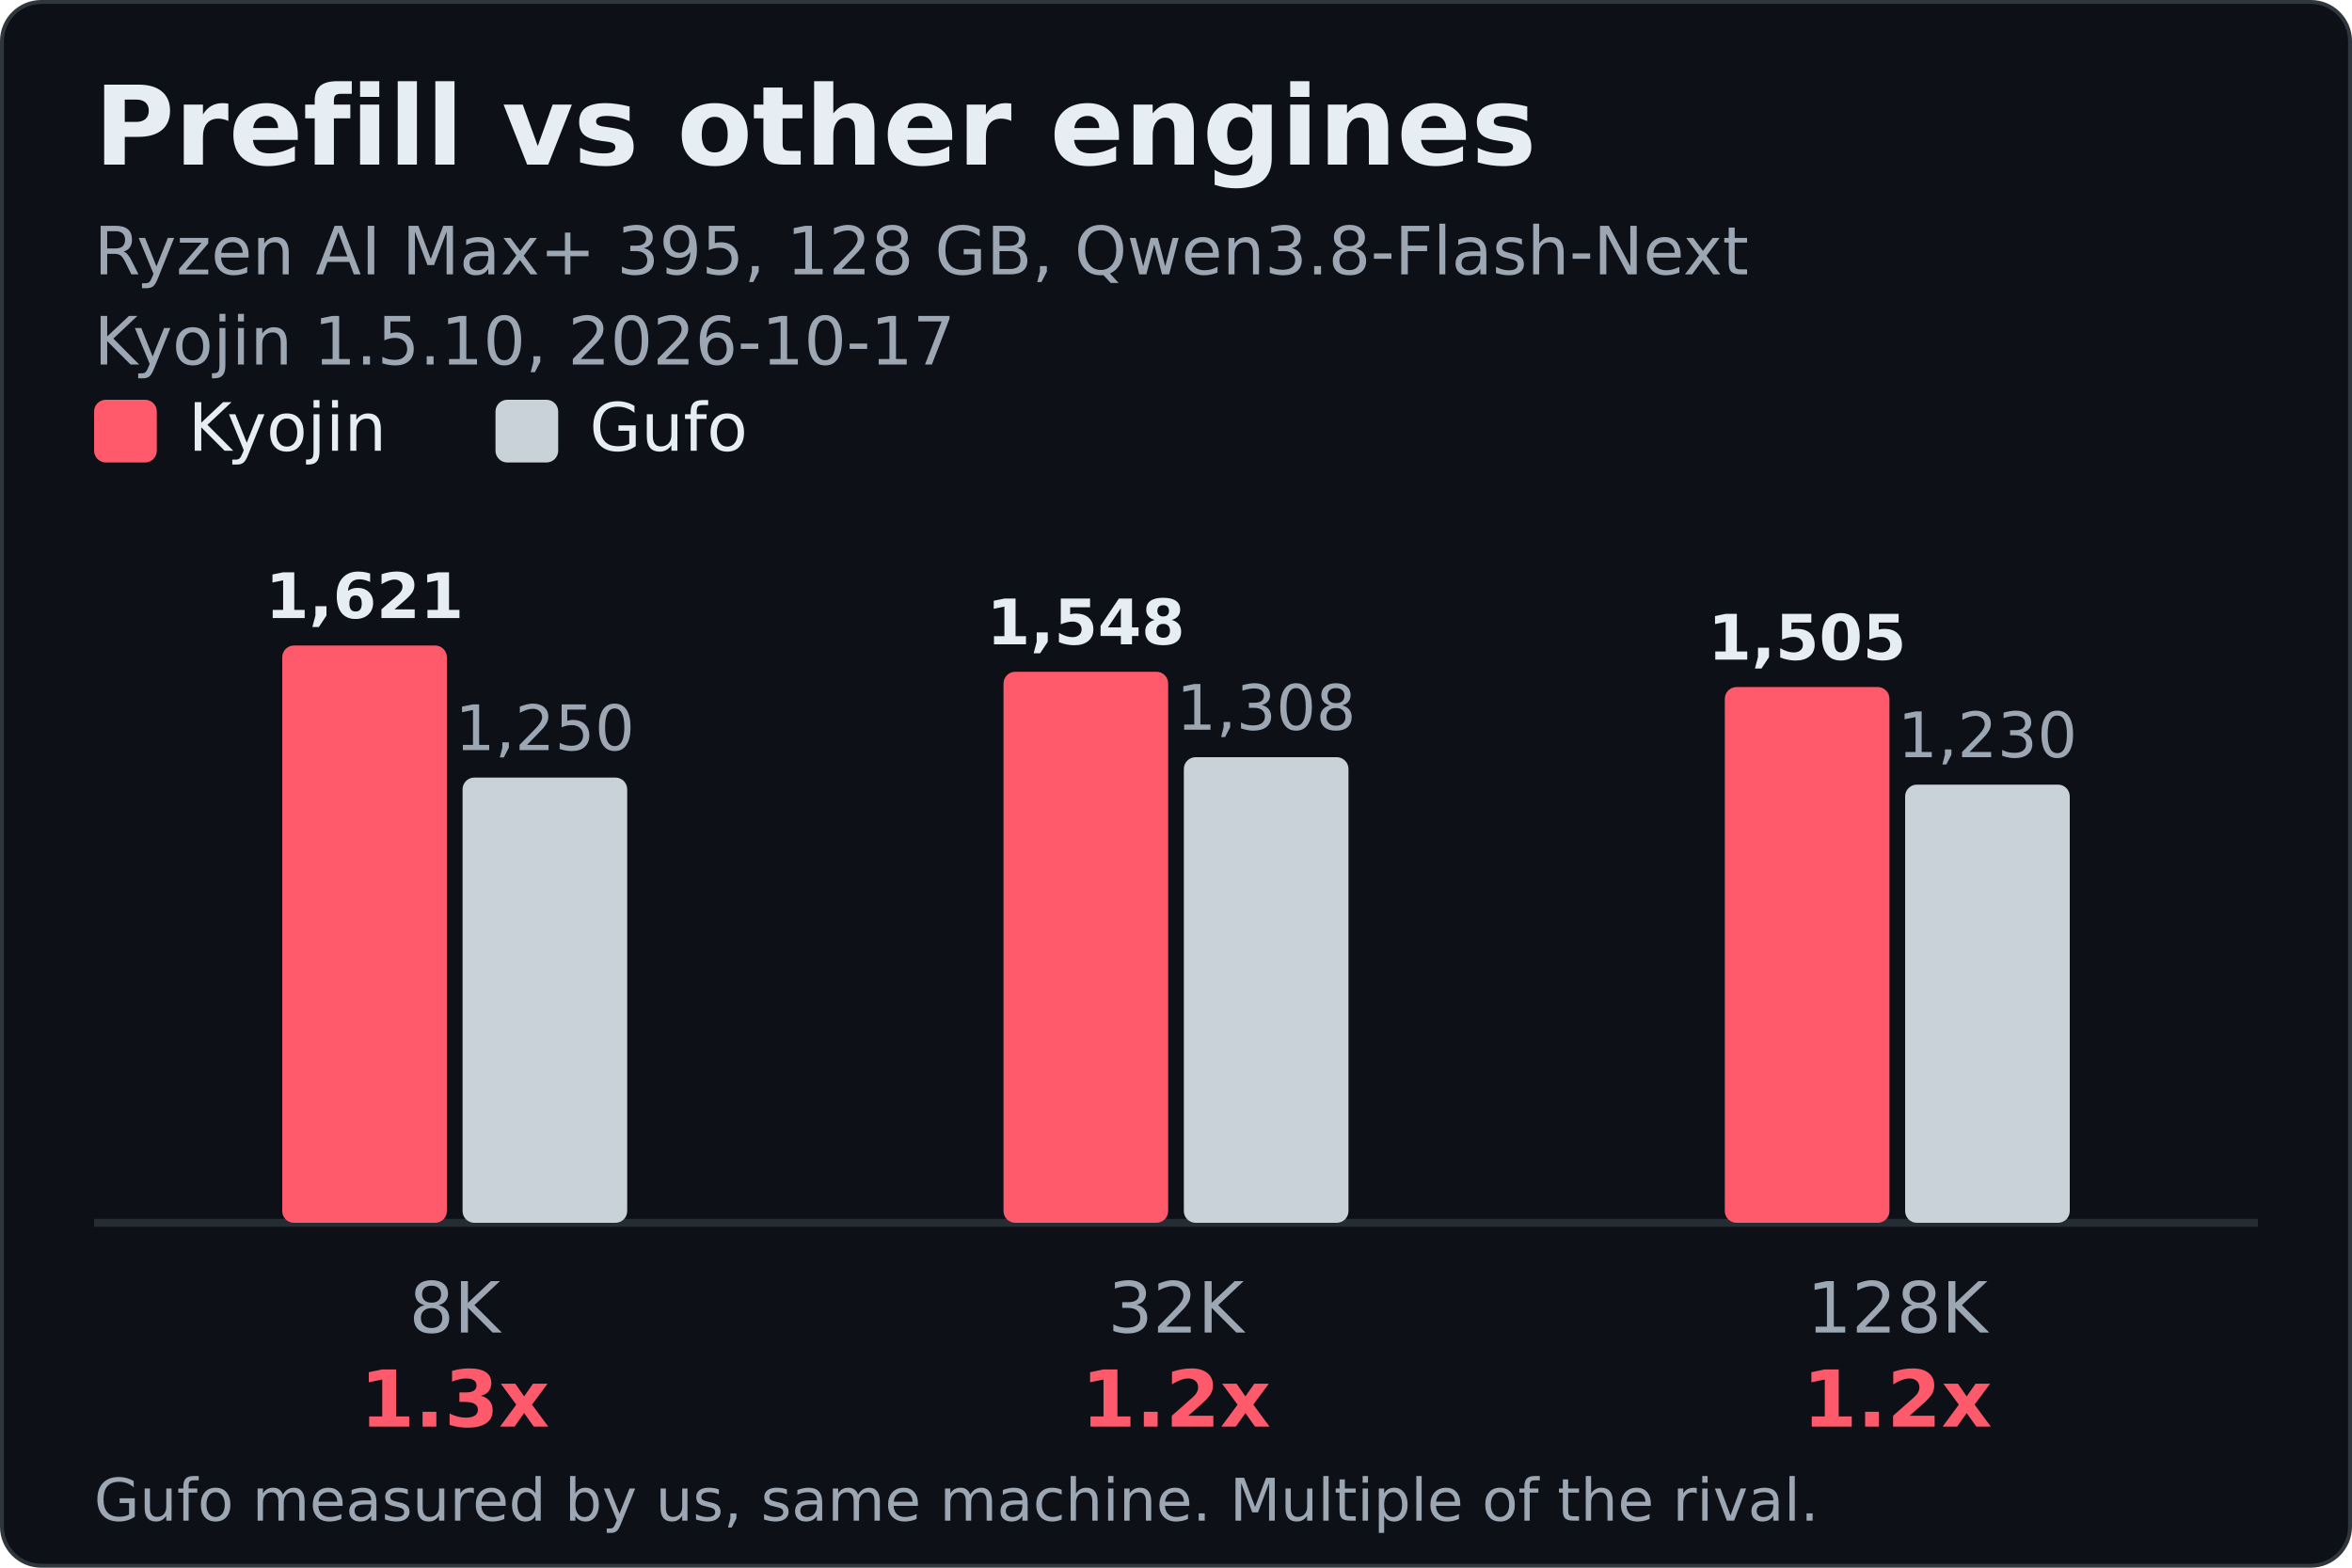
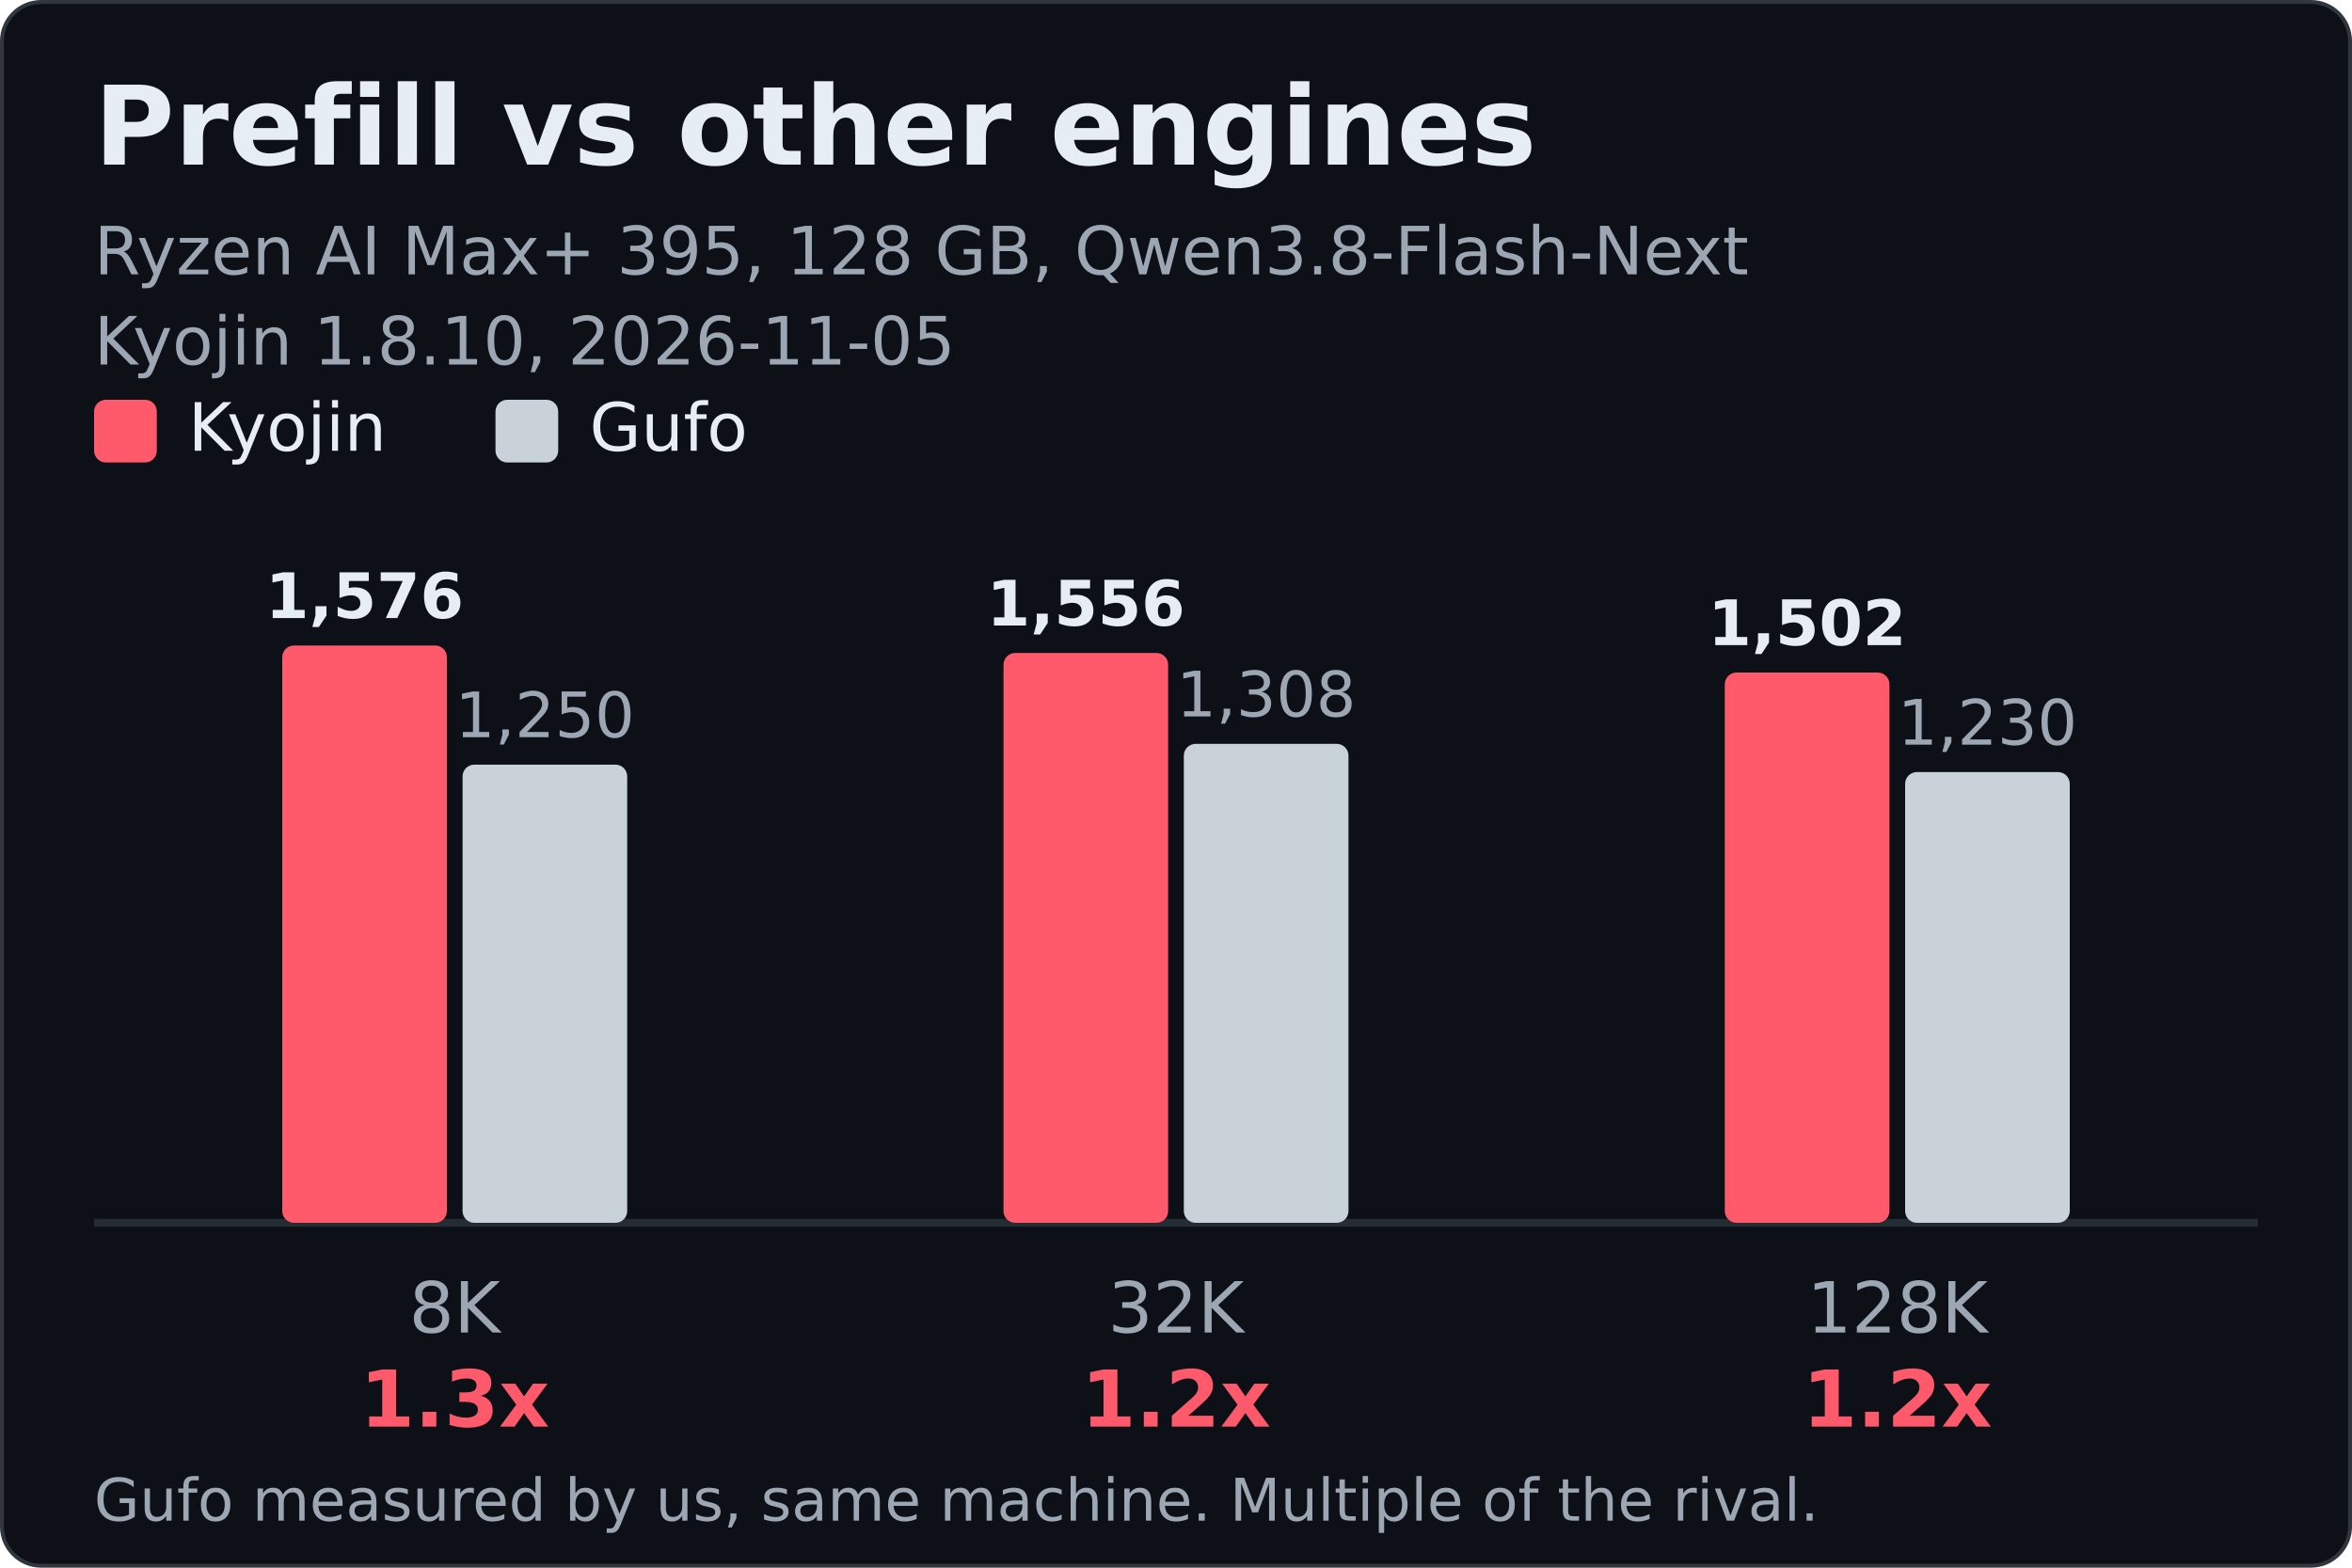
<svg xmlns="http://www.w3.org/2000/svg" width="600" height="400" viewBox="0 0 600 400" font-family="-apple-system,'Segoe UI','Ubuntu Sans','DejaVu Sans',Helvetica,Arial,sans-serif">
  <rect x="0.5" y="0.5" width="599" height="399" rx="10" fill="#0D1117" stroke="#30363D" />
  <text x="24.0" y="42.0" fill="#E6EDF3" font-size="28" text-anchor="start" font-weight="700">Prefill vs other engines</text>
  <text x="24.0" y="70.0" fill="#9DA7B3" font-size="17" text-anchor="start" font-weight="400">Ryzen AI Max+ 395, 128 GB, Qwen3.8-Flash-Next</text>
-   <text x="24.0" y="93.0" fill="#9DA7B3" font-size="17" text-anchor="start" font-weight="400">Kyojin 1.5.10, 2026-10-17</text>
+   <text x="24.0" y="93.0" fill="#9DA7B3" font-size="17" text-anchor="start" font-weight="400">Kyojin 1.8.10, 2026-11-05</text>
  <line x1="24" x2="576" y1="312" y2="312" stroke="#262C34" stroke-width="2" />
  <rect x="24" y="102" width="16" height="16" rx="3" fill="#FF5A6B" />
  <text x="48.0" y="115.0" fill="#E6EDF3" font-size="17" text-anchor="start" font-weight="400">Kyojin</text>
  <rect x="126.4" y="102" width="16" height="16" rx="3" fill="#C9D1D9" />
  <text x="150.4" y="115.0" fill="#E6EDF3" font-size="17" text-anchor="start" font-weight="400">Gufo</text>
  <rect x="72.0" y="164.7" width="42.0" height="147.3" rx="3" fill="#FF5A6B" />
-   <text x="93.0" y="157.7" fill="#E6EDF3" font-size="16" text-anchor="middle" font-weight="700">1,621</text>
-   <rect x="118.0" y="198.4" width="42.0" height="113.6" rx="3" fill="#C9D1D9" />
-   <text x="139.0" y="191.4" fill="#9DA7B3" font-size="16" text-anchor="middle" font-weight="400">1,250</text>
+   <text x="93.0" y="157.7" fill="#E6EDF3" font-size="16" text-anchor="middle" font-weight="700">1,576</text>
+   <rect x="118.0" y="195.1" width="42.0" height="116.9" rx="3" fill="#C9D1D9" />
+   <text x="139.0" y="188.1" fill="#9DA7B3" font-size="16" text-anchor="middle" font-weight="400">1,250</text>
  <text x="116.0" y="340.0" fill="#9DA7B3" font-size="18" text-anchor="middle" font-weight="400">8K</text>
  <text x="116.0" y="364.0" fill="#FF5A6B" font-size="20" text-anchor="middle" font-weight="700">1.3x</text>
-   <rect x="256.0" y="171.4" width="42.0" height="140.6" rx="3" fill="#FF5A6B" />
-   <text x="277.0" y="164.4" fill="#E6EDF3" font-size="16" text-anchor="middle" font-weight="700">1,548</text>
-   <rect x="302.0" y="193.2" width="42.0" height="118.8" rx="3" fill="#C9D1D9" />
-   <text x="323.0" y="186.2" fill="#9DA7B3" font-size="16" text-anchor="middle" font-weight="400">1,308</text>
+   <rect x="256.0" y="166.6" width="42.0" height="145.4" rx="3" fill="#FF5A6B" />
+   <text x="277.0" y="159.6" fill="#E6EDF3" font-size="16" text-anchor="middle" font-weight="700">1,556</text>
+   <rect x="302.0" y="189.8" width="42.0" height="122.2" rx="3" fill="#C9D1D9" />
+   <text x="323.0" y="182.8" fill="#9DA7B3" font-size="16" text-anchor="middle" font-weight="400">1,308</text>
  <text x="300.0" y="340.0" fill="#9DA7B3" font-size="18" text-anchor="middle" font-weight="400">32K</text>
  <text x="300.0" y="364.0" fill="#FF5A6B" font-size="20" text-anchor="middle" font-weight="700">1.2x</text>
-   <rect x="440.0" y="175.3" width="42.0" height="136.7" rx="3" fill="#FF5A6B" />
-   <text x="461.0" y="168.3" fill="#E6EDF3" font-size="16" text-anchor="middle" font-weight="700">1,505</text>
-   <rect x="486.0" y="200.2" width="42.0" height="111.8" rx="3" fill="#C9D1D9" />
-   <text x="507.0" y="193.2" fill="#9DA7B3" font-size="16" text-anchor="middle" font-weight="400">1,230</text>
+   <rect x="440.0" y="171.6" width="42.0" height="140.4" rx="3" fill="#FF5A6B" />
+   <text x="461.0" y="164.6" fill="#E6EDF3" font-size="16" text-anchor="middle" font-weight="700">1,502</text>
+   <rect x="486.0" y="197.0" width="42.0" height="115.0" rx="3" fill="#C9D1D9" />
+   <text x="507.0" y="190.0" fill="#9DA7B3" font-size="16" text-anchor="middle" font-weight="400">1,230</text>
  <text x="484.0" y="340.0" fill="#9DA7B3" font-size="18" text-anchor="middle" font-weight="400">128K</text>
  <text x="484.0" y="364.0" fill="#FF5A6B" font-size="20" text-anchor="middle" font-weight="700">1.2x</text>
  <text x="24.0" y="388.0" fill="#9DA7B3" font-size="15" text-anchor="start" font-weight="400">Gufo measured by us, same machine. Multiple of the rival.</text>
</svg>
